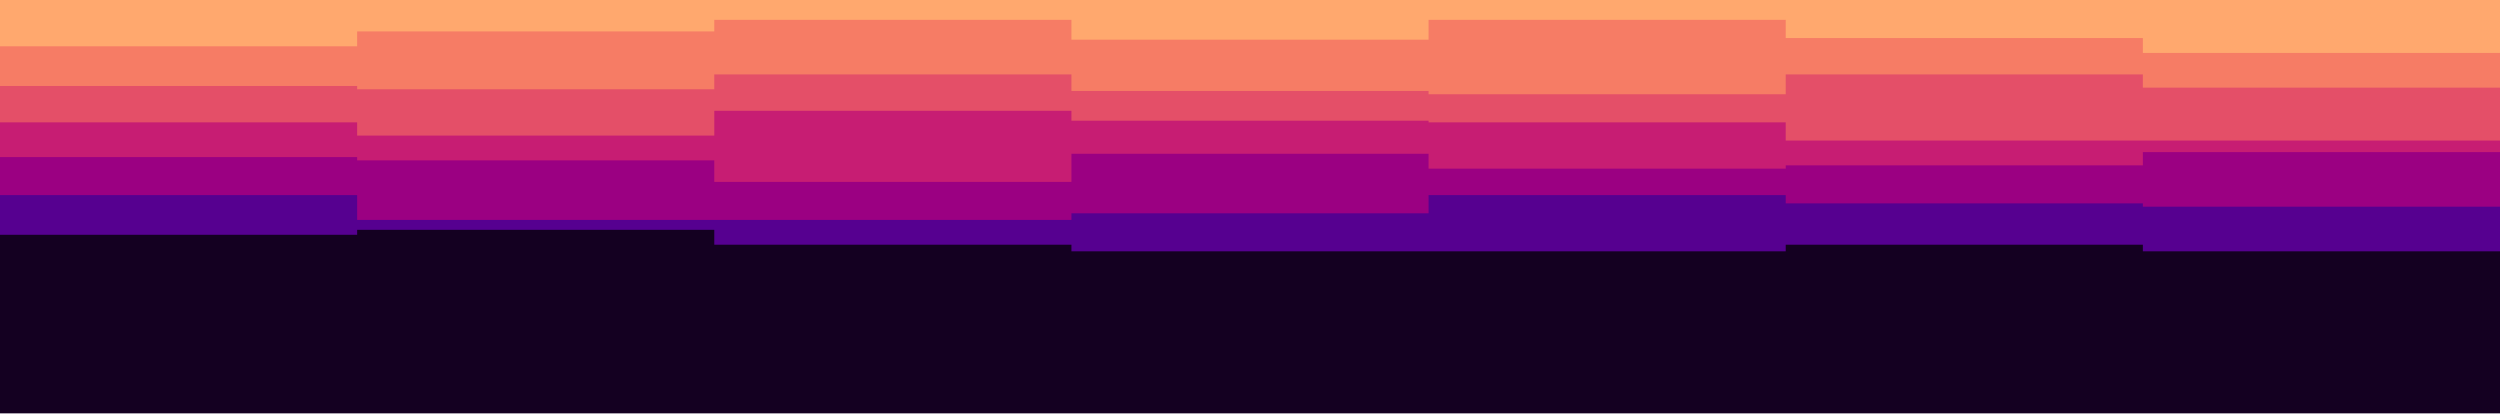
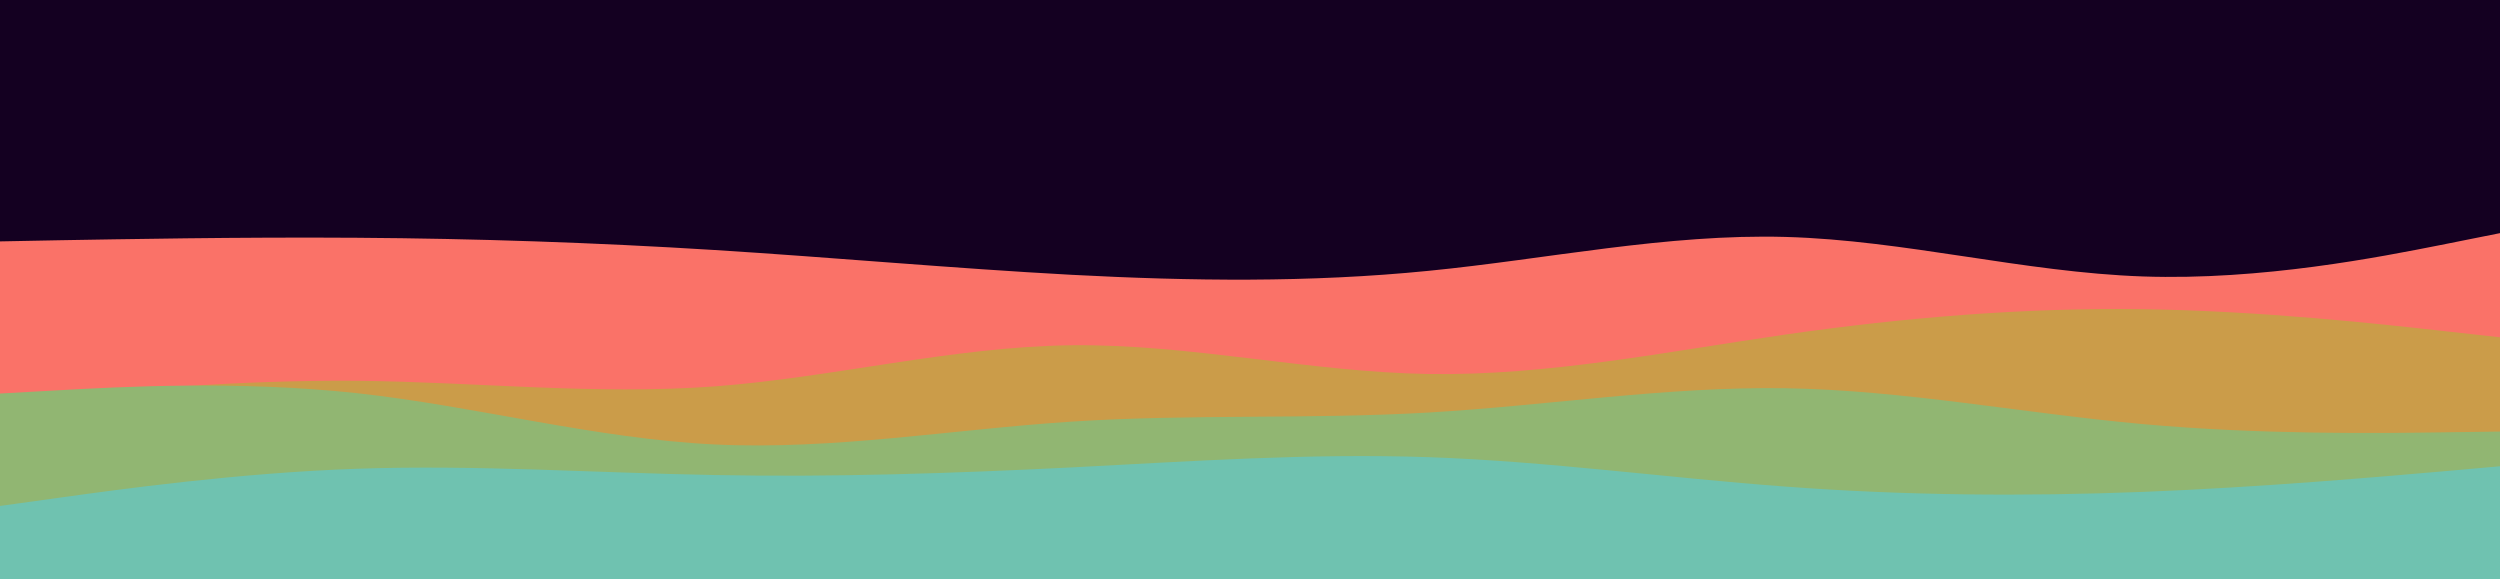
- <svg xmlns="http://www.w3.org/2000/svg" id="visual" viewBox="0 0 1512 250" width="1512" height="250" version="1.1">
-   <rect x="0" y="0" width="1512" height="250" fill="#140021" />
-   <path d="M0 142L216 142L216 139L432 139L432 148L648 148L648 152L864 152L864 152L1080 152L1080 148L1296 148L1296 152L1512 152L1512 152L1512 0L1512 0L1296 0L1296 0L1080 0L1080 0L864 0L864 0L648 0L648 0L432 0L432 0L216 0L216 0L0 0Z" fill="#560090" />
-   <path d="M0 118L216 118L216 133L432 133L432 133L648 133L648 129L864 129L864 118L1080 118L1080 123L1296 123L1296 125L1512 125L1512 133L1512 0L1512 0L1296 0L1296 0L1080 0L1080 0L864 0L864 0L648 0L648 0L432 0L432 0L216 0L216 0L0 0Z" fill="#9b0082" />
-   <path d="M0 95L216 95L216 97L432 97L432 110L648 110L648 93L864 93L864 102L1080 102L1080 100L1296 100L1296 92L1512 92L1512 102L1512 0L1512 0L1296 0L1296 0L1080 0L1080 0L864 0L864 0L648 0L648 0L432 0L432 0L216 0L216 0L0 0Z" fill="#c71d73" />
-   <path d="M0 74L216 74L216 82L432 82L432 67L648 67L648 73L864 73L864 74L1080 74L1080 85L1296 85L1296 85L1512 85L1512 62L1512 0L1512 0L1296 0L1296 0L1080 0L1080 0L864 0L864 0L648 0L648 0L432 0L432 0L216 0L216 0L0 0Z" fill="#e44f68" />
-   <path d="M0 52L216 52L216 54L432 54L432 45L648 45L648 55L864 55L864 57L1080 57L1080 45L1296 45L1296 53L1512 53L1512 40L1512 0L1512 0L1296 0L1296 0L1080 0L1080 0L864 0L864 0L648 0L648 0L432 0L432 0L216 0L216 0L0 0Z" fill="#f67c65" />
-   <path d="M0 28L216 28L216 19L432 19L432 12L648 12L648 24L864 24L864 12L1080 12L1080 23L1296 23L1296 32L1512 32L1512 34L1512 0L1512 0L1296 0L1296 0L1080 0L1080 0L864 0L864 0L648 0L648 0L432 0L432 0L216 0L216 0L0 0Z" fill="#ffa86e" />
+ <svg xmlns="http://www.w3.org/2000/svg" id="visual" viewBox="0 0 1512 350" width="1512" height="350" version="1.1">
+   <rect x="0" y="0" width="1512" height="350" fill="#140021" />
+   <path d="M0 146L36 145.3C72 144.7 144 143.3 216 143.8C288 144.3 360 146.7 432 151.2C504 155.7 576 162.3 648 166.2C720 170 792 171 864 163.8C936 156.7 1008 141.3 1080 143.3C1152 145.3 1224 164.7 1296 167.2C1368 169.7 1440 155.3 1476 148.2L1512 141L1512 351L1476 351C1440 351 1368 351 1296 351C1224 351 1152 351 1080 351C1008 351 936 351 864 351C792 351 720 351 648 351C576 351 504 351 432 351C360 351 288 351 216 351C144 351 72 351 36 351L0 351Z" fill="#fa7268" />
+   <path d="M0 243L36 239.7C72 236.3 144 229.7 216 230.3C288 231 360 239 432 233.7C504 228.3 576 209.7 648 208.8C720 208 792 225 864 226.2C936 227.3 1008 212.7 1080 202.3C1152 192 1224 186 1296 187C1368 188 1440 196 1476 200L1512 204L1512 351L1476 351C1440 351 1368 351 1296 351C1224 351 1152 351 1080 351C1008 351 936 351 864 351C792 351 720 351 648 351C576 351 504 351 432 351C360 351 288 351 216 351C144 351 72 351 36 351L0 351Z" fill="#cb9c49" />
+   <path d="M0 238L36 236C72 234 144 230 216 237.8C288 245.7 360 265.3 432 268.8C504 272.3 576 259.7 648 255C720 250.3 792 253.7 864 249.5C936 245.3 1008 233.7 1080 234.8C1152 236 1224 250 1296 256.5C1368 263 1440 262 1476 261.5L1512 261L1512 351L1476 351C1440 351 1368 351 1296 351C1224 351 1152 351 1080 351C1008 351 936 351 864 351C792 351 720 351 648 351C576 351 504 351 432 351C360 351 288 351 216 351C144 351 72 351 36 351L0 351Z" fill="#91b672" />
+   <path d="M0 306L36 301C72 296 144 286 216 283.5C288 281 360 286 432 287.3C504 288.7 576 286.3 648 282.7C720 279 792 274 864 276.5C936 279 1008 289 1080 294.3C1152 299.7 1224 300.3 1296 297.5C1368 294.7 1440 288.3 1476 285.2L1512 282L1512 351L1476 351C1440 351 1368 351 1296 351C1224 351 1152 351 1080 351C1008 351 936 351 864 351C792 351 720 351 648 351C576 351 504 351 432 351C360 351 288 351 216 351C144 351 72 351 36 351L0 351Z" fill="#6fc2b0" />
</svg>
